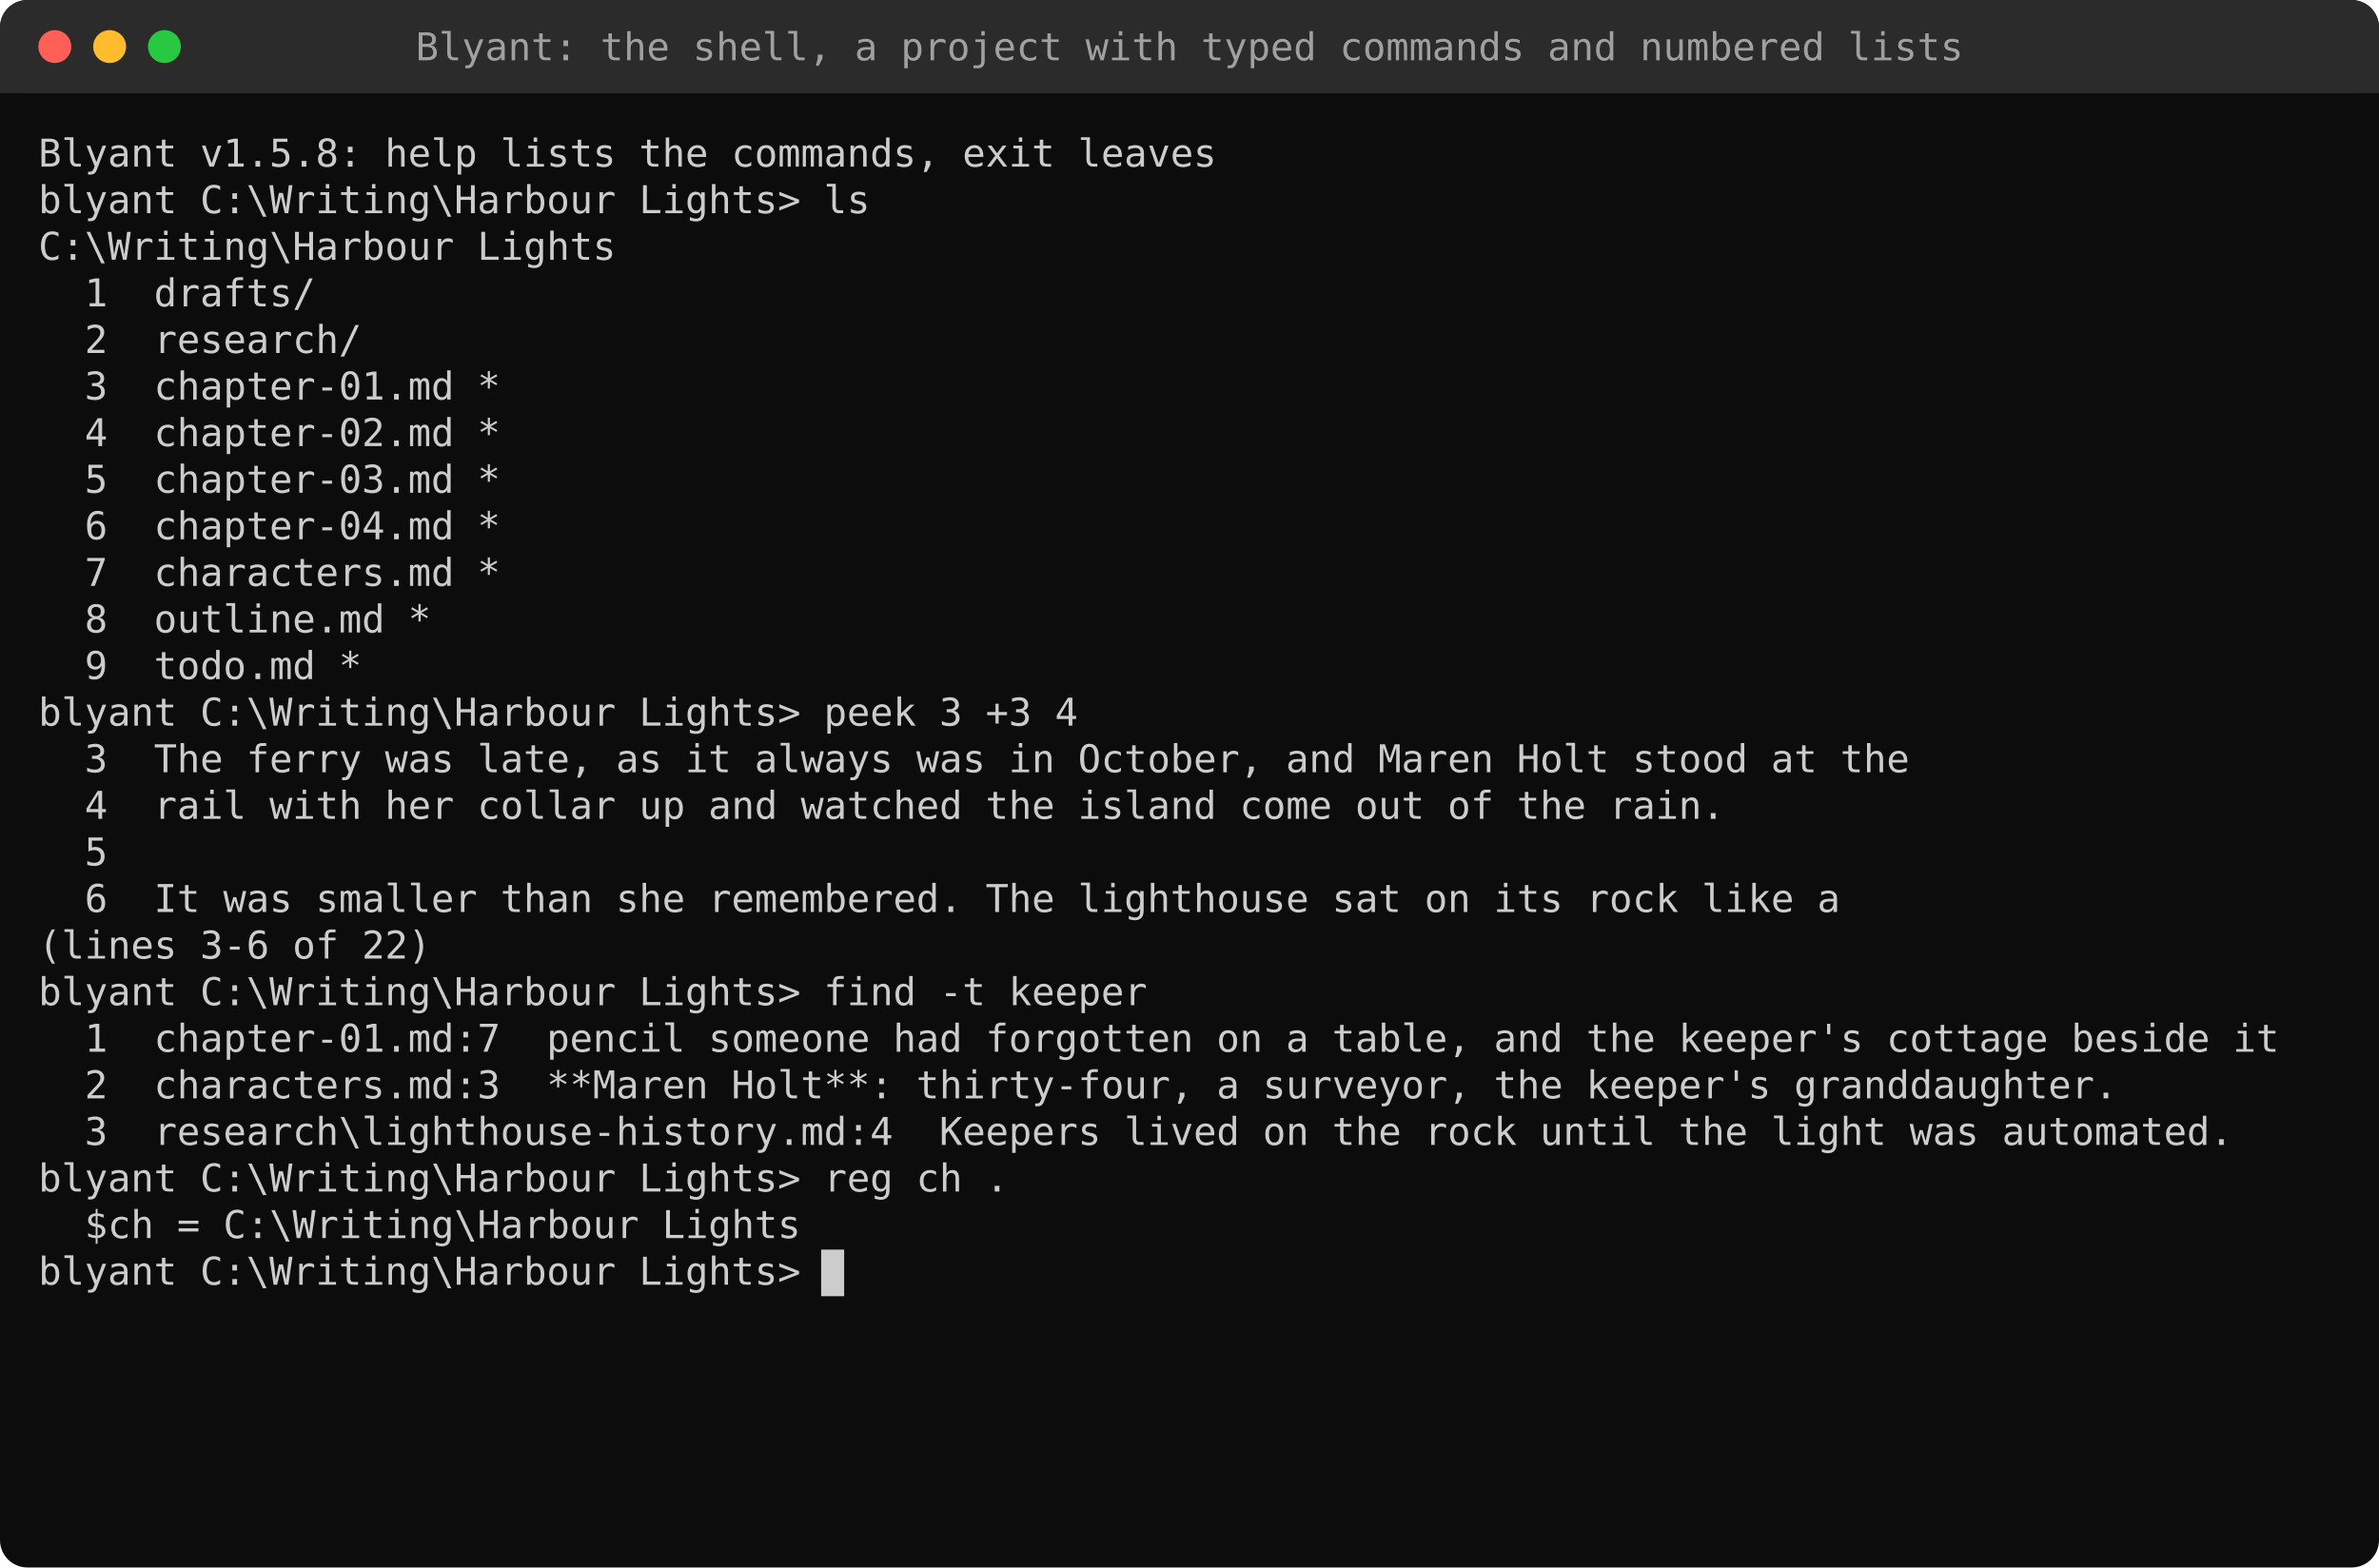
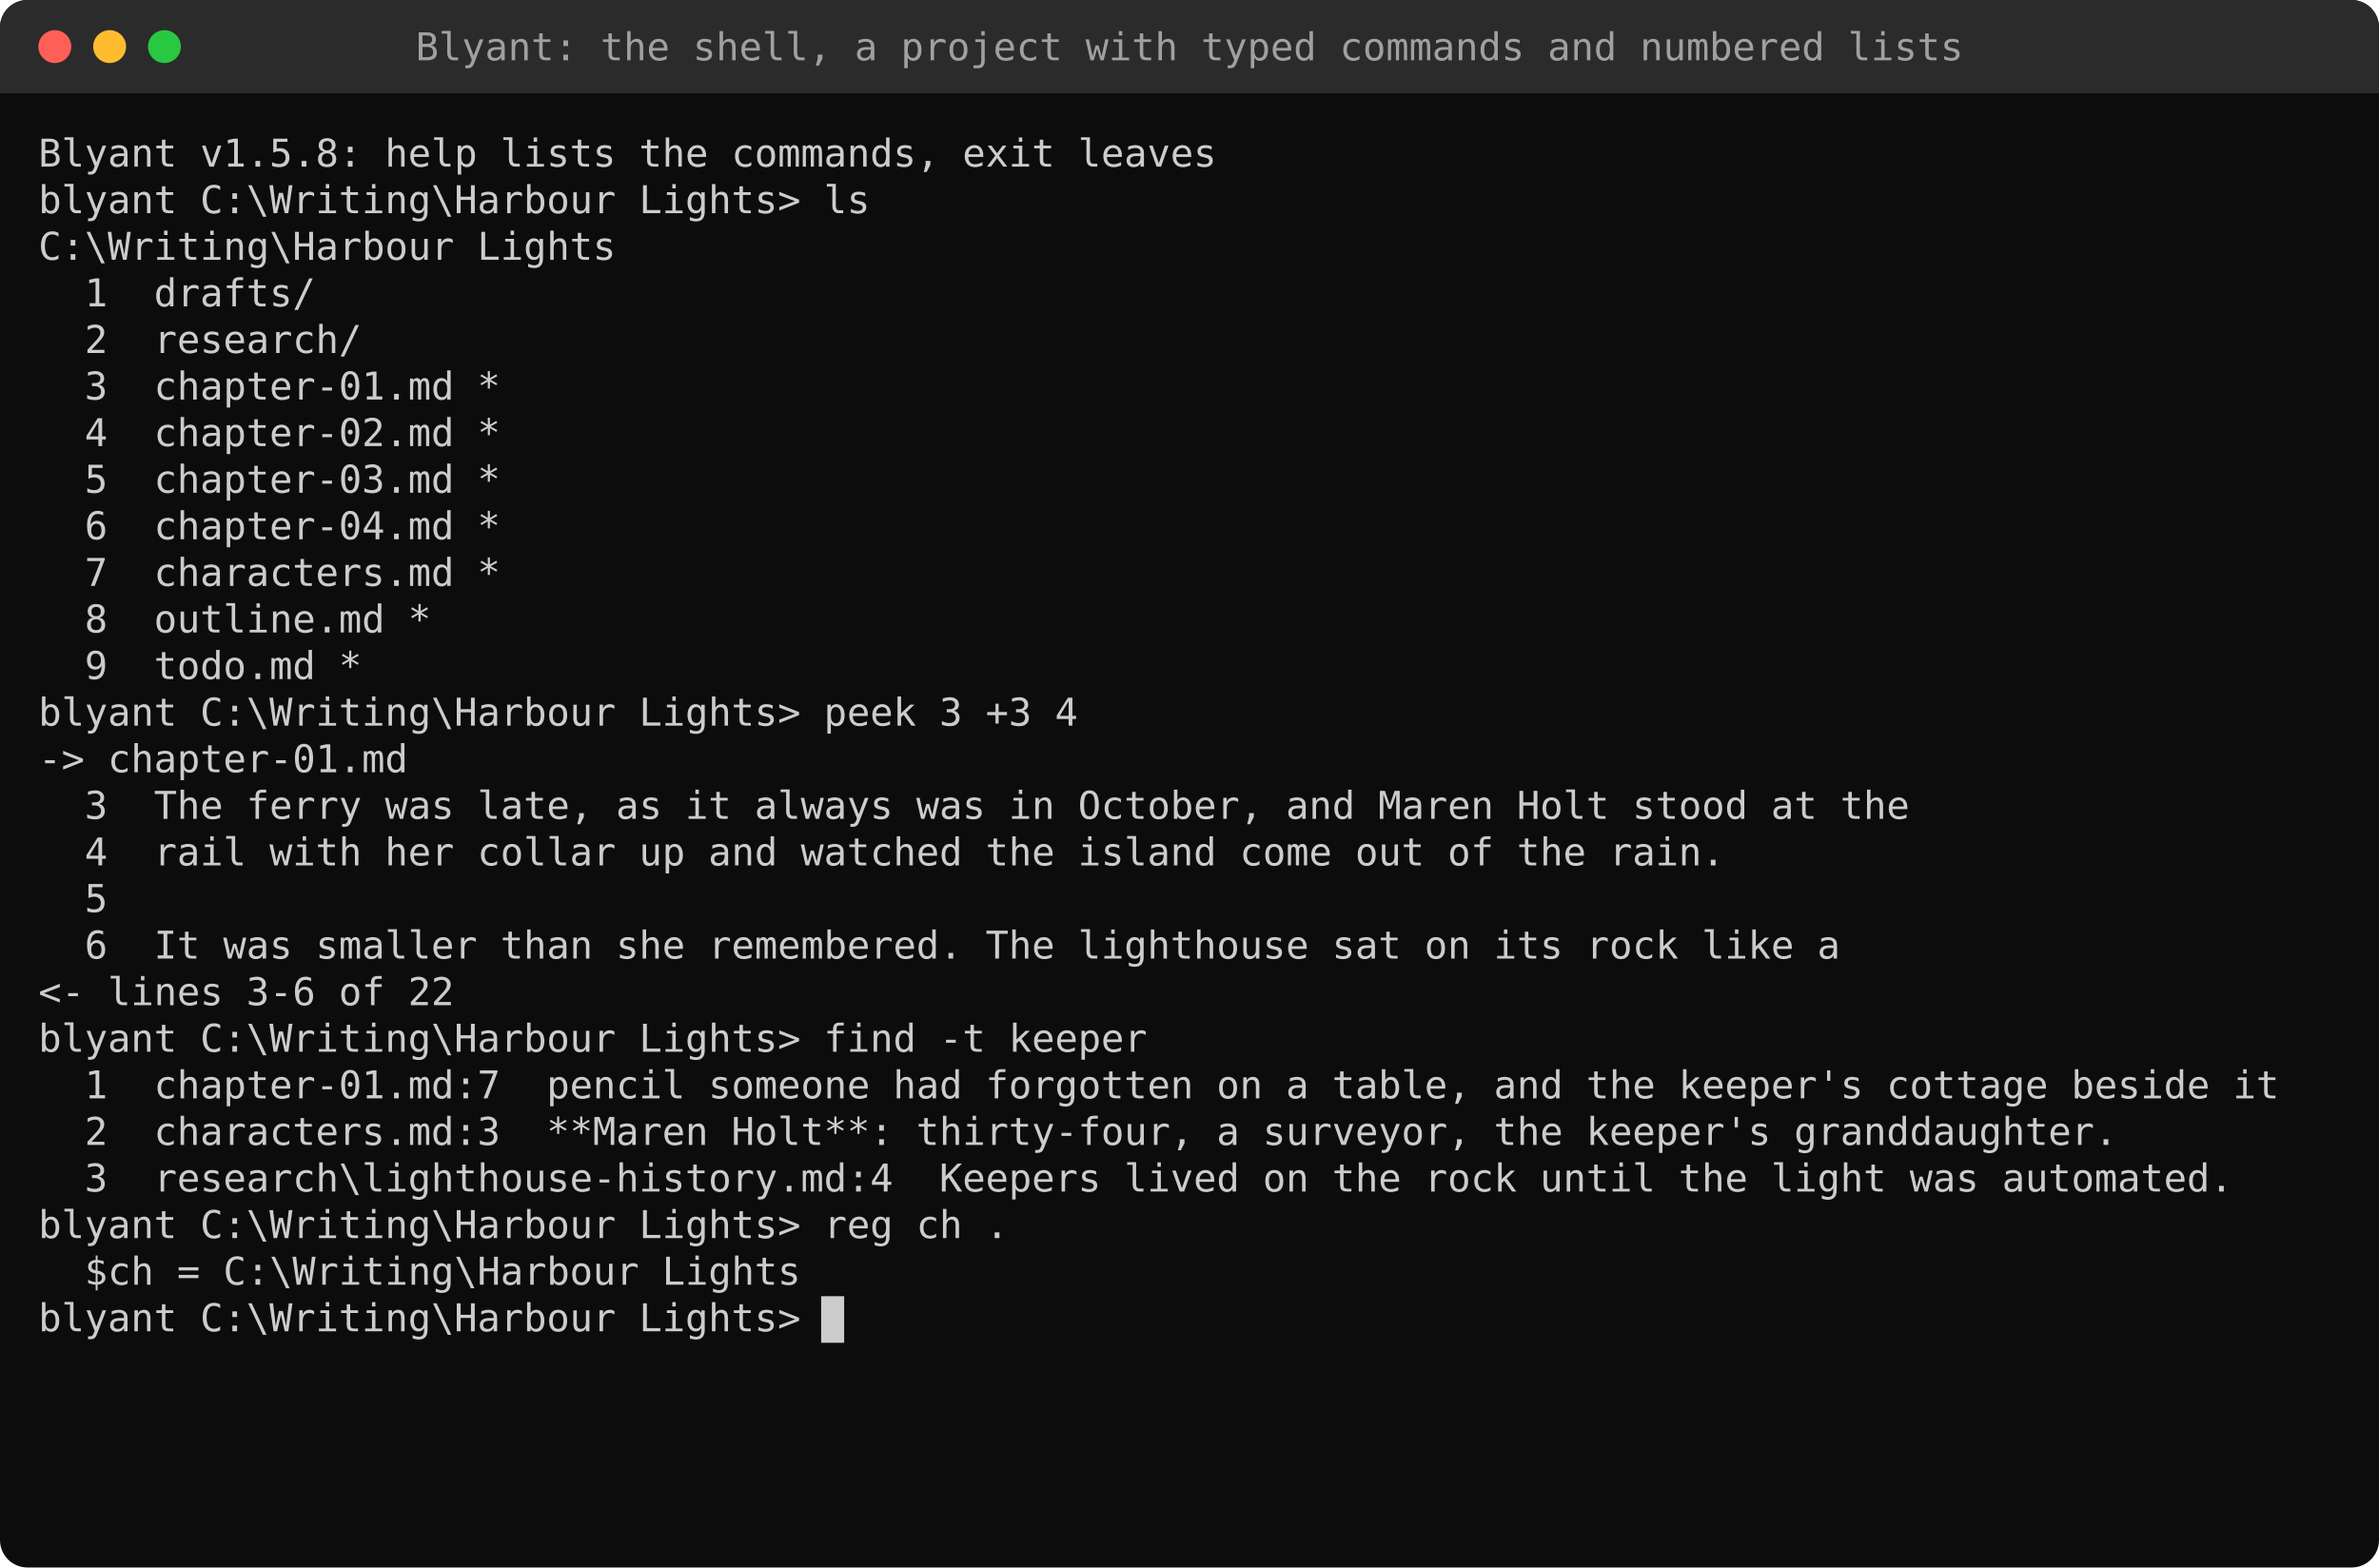
<svg xmlns="http://www.w3.org/2000/svg" width="868" height="572" viewBox="0 0 868 572">
  <style>text{font-family:"Cascadia Mono","Cascadia Code",Consolas,"DejaVu Sans Mono",Menlo,monospace;font-size:14px;white-space:pre}</style>
  <rect width="100%" height="100%" rx="10" fill="#0C0C0C" />
  <rect width="100%" height="34" rx="10" fill="#2B2B2B" />
  <rect y="24" width="100%" height="10" fill="#2B2B2B" />
  <circle cx="20" cy="17" r="6" fill="#FF5F57" />
  <circle cx="40" cy="17" r="6" fill="#FEBC2E" />
  <circle cx="60" cy="17" r="6" fill="#28C840" />
  <text x="434.0" y="22" fill="#A0A0A0" text-anchor="middle">Blyant: the shell, a project with typed commands and numbered lists</text>
  <text x="14.0" y="60.8" fill="#CCCCCC" textLength="428.4" lengthAdjust="spacingAndGlyphs" xml:space="preserve">Blyant v1.5.8: help lists the commands, exit leaves</text>
  <text x="14.0" y="77.8" fill="#CCCCCC" textLength="302.4" lengthAdjust="spacingAndGlyphs" xml:space="preserve">blyant C:\Writing\Harbour Lights&gt; ls</text>
  <text x="14.0" y="94.8" fill="#CCCCCC" textLength="210.0" lengthAdjust="spacingAndGlyphs" xml:space="preserve">C:\Writing\Harbour Lights</text>
  <text x="14.0" y="111.8" fill="#CCCCCC" textLength="100.8" lengthAdjust="spacingAndGlyphs" xml:space="preserve">  1  drafts/</text>
  <text x="14.0" y="128.8" fill="#CCCCCC" textLength="117.6" lengthAdjust="spacingAndGlyphs" xml:space="preserve">  2  research/</text>
  <text x="14.0" y="145.8" fill="#CCCCCC" textLength="168.0" lengthAdjust="spacingAndGlyphs" xml:space="preserve">  3  chapter-01.md *</text>
  <text x="14.0" y="162.8" fill="#CCCCCC" textLength="168.0" lengthAdjust="spacingAndGlyphs" xml:space="preserve">  4  chapter-02.md *</text>
  <text x="14.0" y="179.8" fill="#CCCCCC" textLength="168.0" lengthAdjust="spacingAndGlyphs" xml:space="preserve">  5  chapter-03.md *</text>
  <text x="14.0" y="196.8" fill="#CCCCCC" textLength="168.0" lengthAdjust="spacingAndGlyphs" xml:space="preserve">  6  chapter-04.md *</text>
  <text x="14.0" y="213.8" fill="#CCCCCC" textLength="168.0" lengthAdjust="spacingAndGlyphs" xml:space="preserve">  7  characters.md *</text>
  <text x="14.0" y="230.8" fill="#CCCCCC" textLength="142.8" lengthAdjust="spacingAndGlyphs" xml:space="preserve">  8  outline.md *</text>
  <text x="14.0" y="247.8" fill="#CCCCCC" textLength="117.6" lengthAdjust="spacingAndGlyphs" xml:space="preserve">  9  todo.md *</text>
  <text x="14.0" y="264.8" fill="#CCCCCC" textLength="378.0" lengthAdjust="spacingAndGlyphs" xml:space="preserve">blyant C:\Writing\Harbour Lights&gt; peek 3 +3 4</text>
-   <text x="14.0" y="281.8" fill="#CCCCCC" textLength="680.4" lengthAdjust="spacingAndGlyphs" xml:space="preserve">  3  The ferry was late, as it always was in October, and Maren Holt stood at the</text>
-   <text x="14.0" y="298.8" fill="#CCCCCC" textLength="613.2" lengthAdjust="spacingAndGlyphs" xml:space="preserve">  4  rail with her collar up and watched the island come out of the rain.</text>
-   <text x="14.0" y="315.8" fill="#CCCCCC" textLength="25.2" lengthAdjust="spacingAndGlyphs" xml:space="preserve">  5</text>
-   <text x="14.0" y="332.8" fill="#CCCCCC" textLength="655.2" lengthAdjust="spacingAndGlyphs" xml:space="preserve">  6  It was smaller than she remembered. The lighthouse sat on its rock like a</text>
-   <text x="14.0" y="349.8" fill="#CCCCCC" textLength="142.8" lengthAdjust="spacingAndGlyphs" xml:space="preserve">(lines 3-6 of 22)</text>
-   <text x="14.0" y="366.8" fill="#CCCCCC" textLength="403.2" lengthAdjust="spacingAndGlyphs" xml:space="preserve">blyant C:\Writing\Harbour Lights&gt; find -t keeper</text>
-   <text x="14.0" y="383.8" fill="#CCCCCC" textLength="814.8" lengthAdjust="spacingAndGlyphs" xml:space="preserve">  1  chapter-01.md:7  pencil someone had forgotten on a table, and the keeper's cottage beside it</text>
-   <text x="14.0" y="400.8" fill="#CCCCCC" textLength="756.0" lengthAdjust="spacingAndGlyphs" xml:space="preserve">  2  characters.md:3  **Maren Holt**: thirty-four, a surveyor, the keeper's granddaughter.</text>
-   <text x="14.0" y="417.8" fill="#CCCCCC" textLength="798.0" lengthAdjust="spacingAndGlyphs" xml:space="preserve">  3  research\lighthouse-history.md:4  Keepers lived on the rock until the light was automated.</text>
-   <text x="14.0" y="434.8" fill="#CCCCCC" textLength="352.8" lengthAdjust="spacingAndGlyphs" xml:space="preserve">blyant C:\Writing\Harbour Lights&gt; reg ch .</text>
-   <text x="14.0" y="451.8" fill="#CCCCCC" textLength="277.2" lengthAdjust="spacingAndGlyphs" xml:space="preserve">  $ch = C:\Writing\Harbour Lights</text>
-   <rect x="299.6" y="456" width="8.4" height="17" fill="#CCCCCC" />
-   <text x="14.0" y="468.8" fill="#CCCCCC" textLength="277.2" lengthAdjust="spacingAndGlyphs" xml:space="preserve">blyant C:\Writing\Harbour Lights&gt;</text>
+   <text x="14.0" y="281.8" fill="#CCCCCC" textLength="134.4" lengthAdjust="spacingAndGlyphs" xml:space="preserve">-&gt; chapter-01.md</text>
+   <text x="14.0" y="298.8" fill="#CCCCCC" textLength="680.4" lengthAdjust="spacingAndGlyphs" xml:space="preserve">  3  The ferry was late, as it always was in October, and Maren Holt stood at the</text>
+   <text x="14.0" y="315.8" fill="#CCCCCC" textLength="613.2" lengthAdjust="spacingAndGlyphs" xml:space="preserve">  4  rail with her collar up and watched the island come out of the rain.</text>
+   <text x="14.0" y="332.8" fill="#CCCCCC" textLength="25.2" lengthAdjust="spacingAndGlyphs" xml:space="preserve">  5</text>
+   <text x="14.0" y="349.8" fill="#CCCCCC" textLength="655.2" lengthAdjust="spacingAndGlyphs" xml:space="preserve">  6  It was smaller than she remembered. The lighthouse sat on its rock like a</text>
+   <text x="14.0" y="366.8" fill="#CCCCCC" textLength="151.2" lengthAdjust="spacingAndGlyphs" xml:space="preserve">&lt;- lines 3-6 of 22</text>
+   <text x="14.0" y="383.8" fill="#CCCCCC" textLength="403.2" lengthAdjust="spacingAndGlyphs" xml:space="preserve">blyant C:\Writing\Harbour Lights&gt; find -t keeper</text>
+   <text x="14.0" y="400.8" fill="#CCCCCC" textLength="814.8" lengthAdjust="spacingAndGlyphs" xml:space="preserve">  1  chapter-01.md:7  pencil someone had forgotten on a table, and the keeper's cottage beside it</text>
+   <text x="14.0" y="417.8" fill="#CCCCCC" textLength="756.0" lengthAdjust="spacingAndGlyphs" xml:space="preserve">  2  characters.md:3  **Maren Holt**: thirty-four, a surveyor, the keeper's granddaughter.</text>
+   <text x="14.0" y="434.8" fill="#CCCCCC" textLength="798.0" lengthAdjust="spacingAndGlyphs" xml:space="preserve">  3  research\lighthouse-history.md:4  Keepers lived on the rock until the light was automated.</text>
+   <text x="14.0" y="451.8" fill="#CCCCCC" textLength="352.8" lengthAdjust="spacingAndGlyphs" xml:space="preserve">blyant C:\Writing\Harbour Lights&gt; reg ch .</text>
+   <text x="14.0" y="468.8" fill="#CCCCCC" textLength="277.2" lengthAdjust="spacingAndGlyphs" xml:space="preserve">  $ch = C:\Writing\Harbour Lights</text>
+   <rect x="299.6" y="473" width="8.4" height="17" fill="#CCCCCC" />
+   <text x="14.0" y="485.8" fill="#CCCCCC" textLength="277.2" lengthAdjust="spacingAndGlyphs" xml:space="preserve">blyant C:\Writing\Harbour Lights&gt;</text>
</svg>
